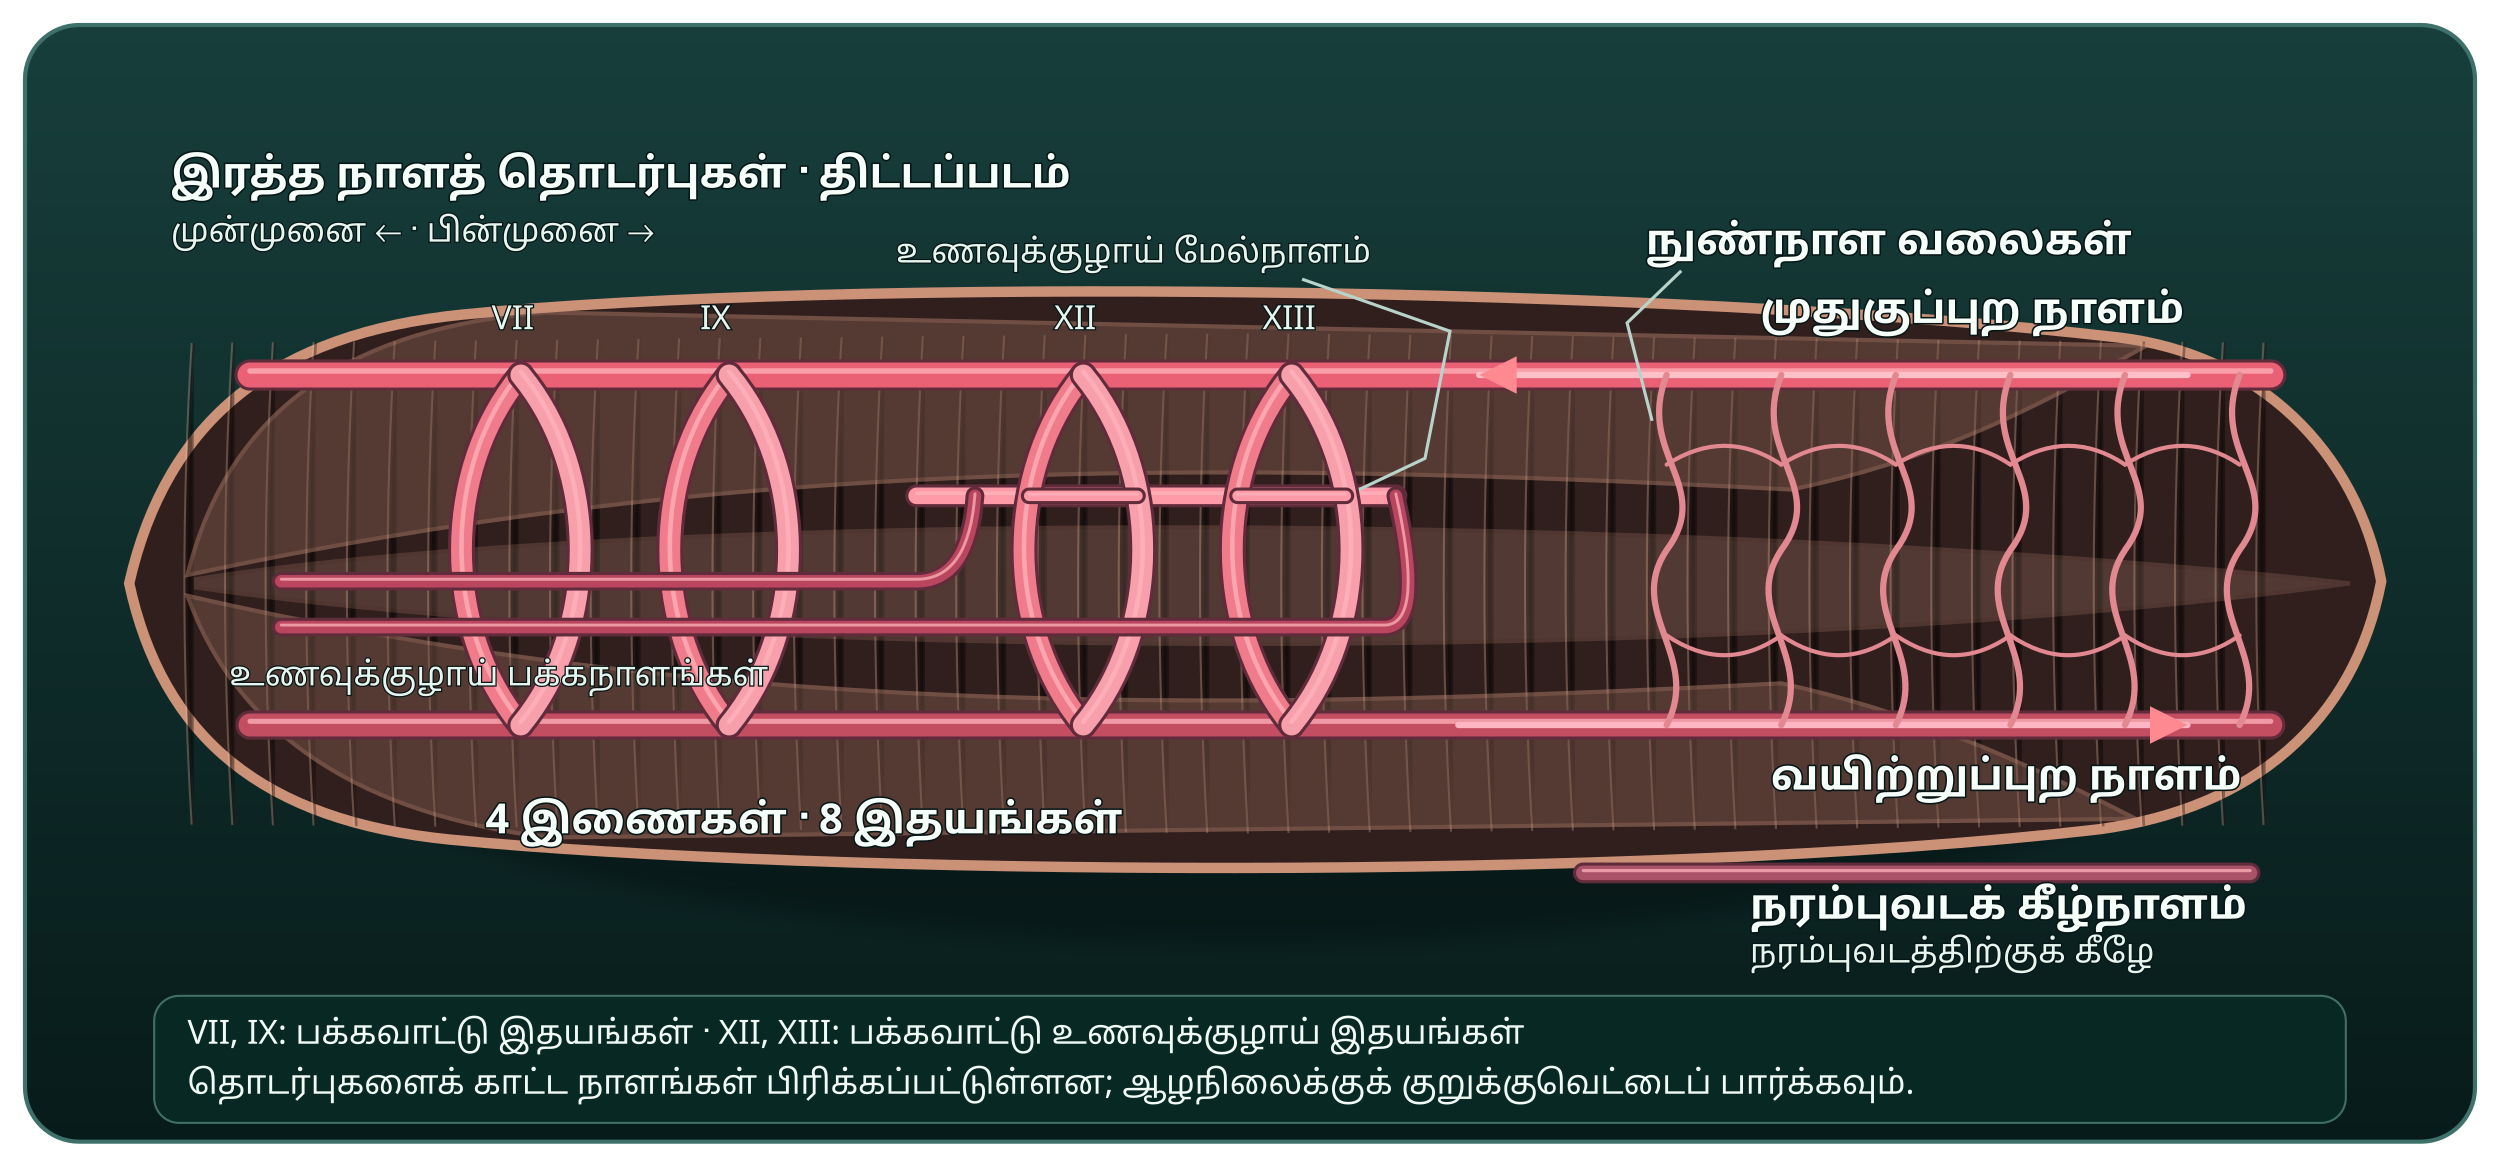
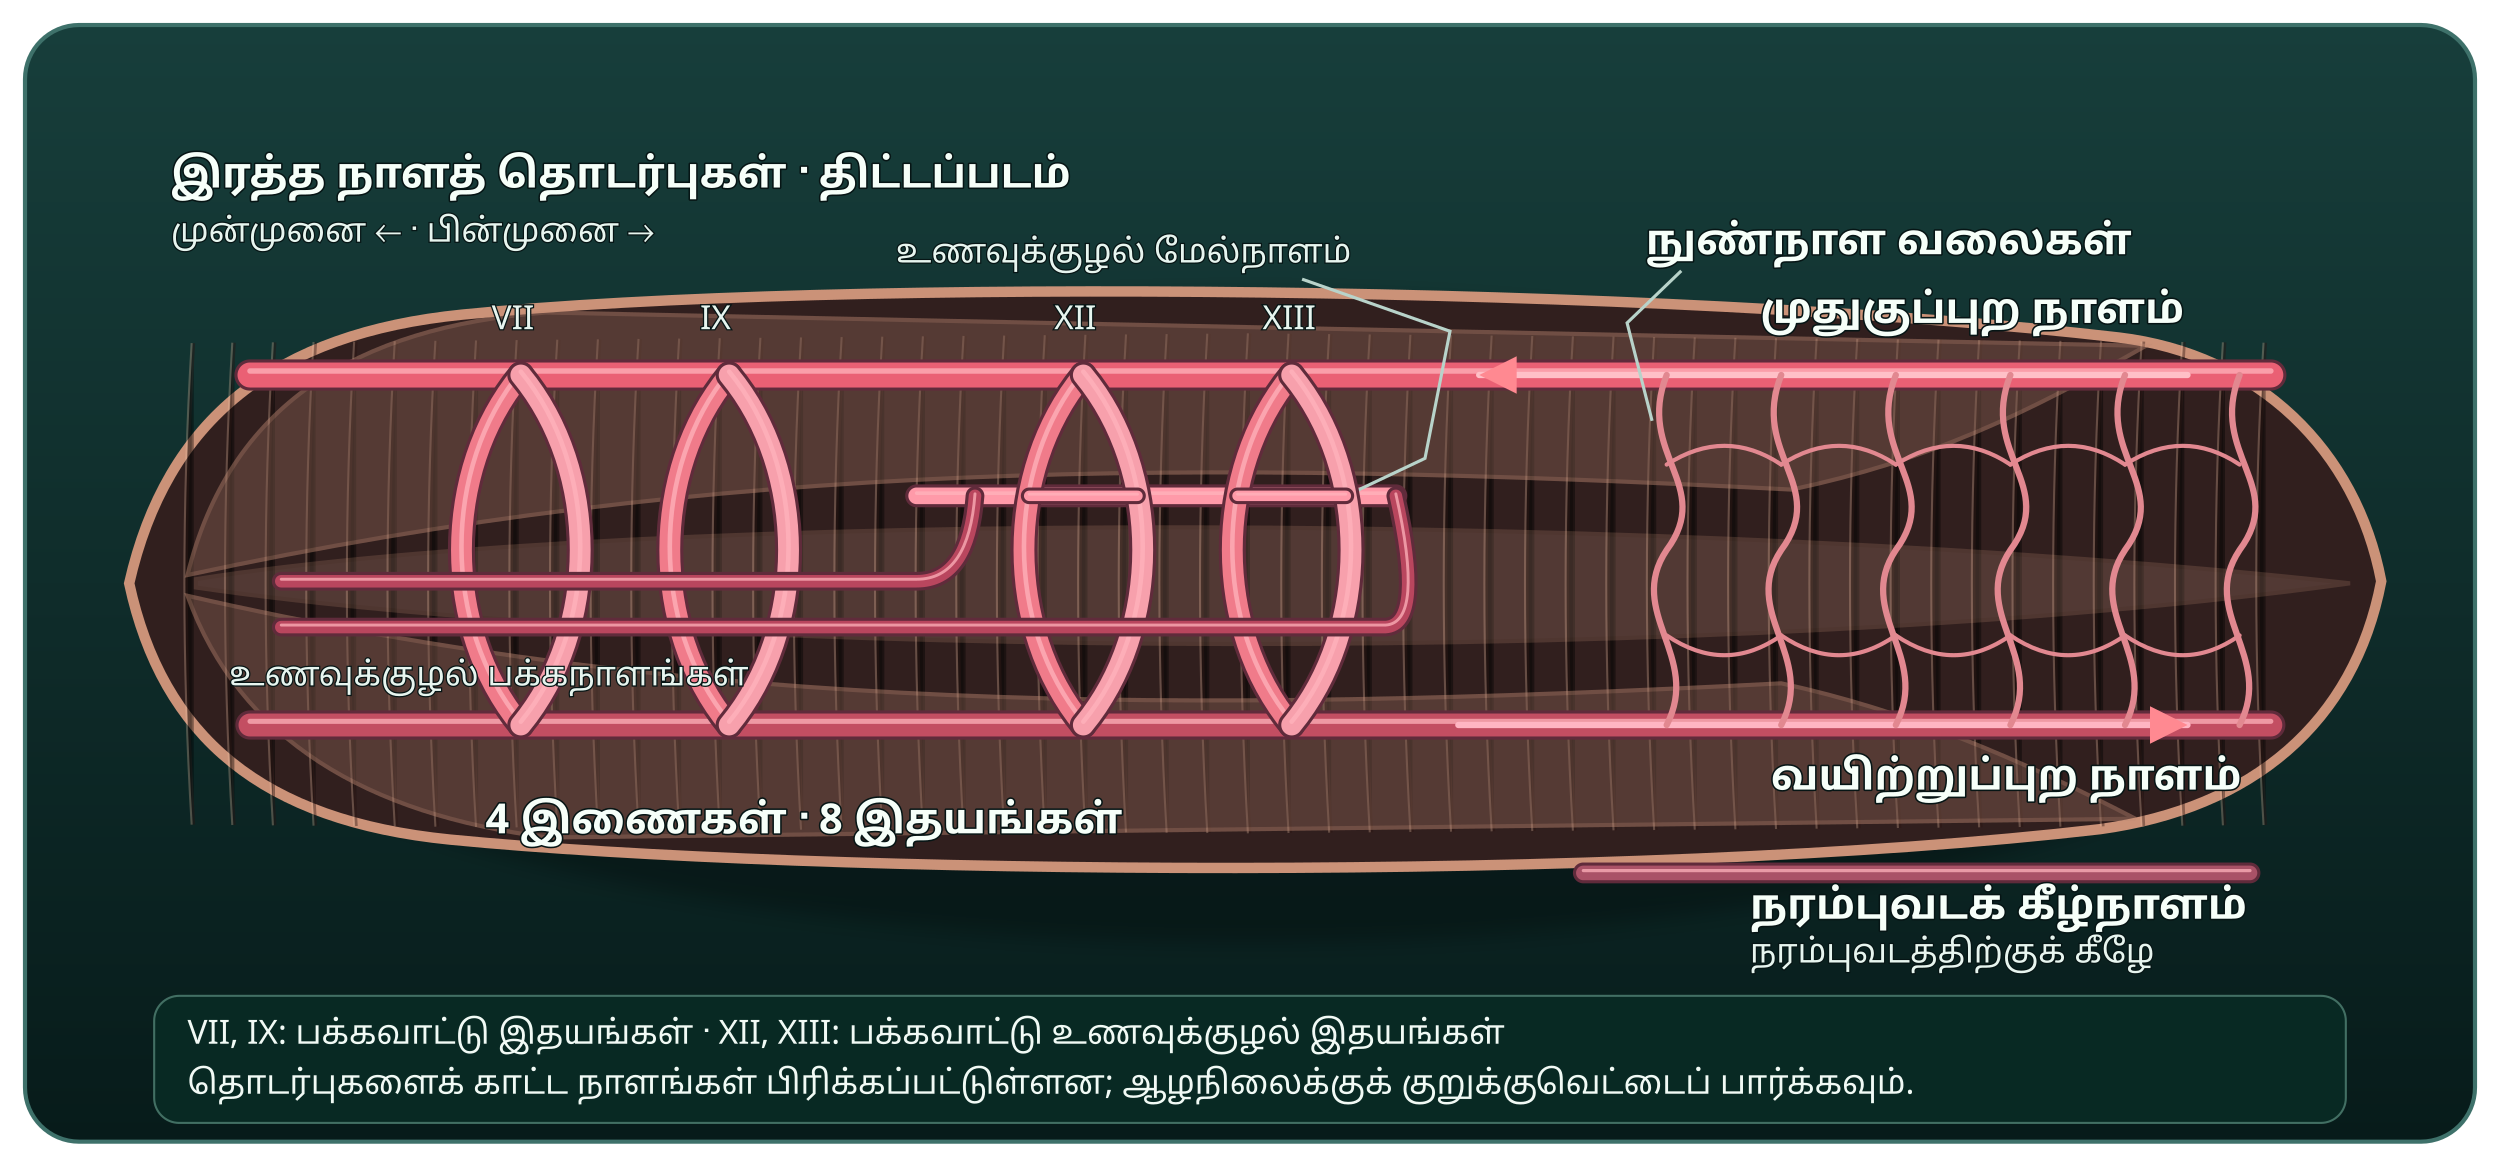
<svg xmlns="http://www.w3.org/2000/svg" id="anatomySvg" viewBox="0 0 1200 560" role="group" aria-labelledby="svgTitle svgDesc" style="transform: none; display: block;" lang="ta" xml:lang="ta" width="1200" height="560" class="motion-paused">
  <defs>
    <linearGradient id="trayGrad" x1="0" y1="0" x2="0" y2="1">
      <stop stop-color="#173e3b" />
      <stop offset="1" stop-color="#071b1a" />
    </linearGradient>
    <linearGradient id="skinGrad" x1="0" y1="0" x2="0" y2="1">
      <stop stop-color="#b87f69" />
      <stop offset=".42" stop-color="#8b5b4b" />
      <stop offset="1" stop-color="#593c35" />
    </linearGradient>
    <linearGradient id="gutGrad" x1="0" y1="0" x2="0" y2="1">
      <stop stop-color="#ffd0aa" />
      <stop offset=".5" stop-color="#d37e66" />
      <stop offset="1" stop-color="#7e3d3f" />
    </linearGradient>
    <linearGradient id="gutLight" x1="0" y1="0" x2="0" y2="1">
      <stop stop-color="#ffe4bb" />
      <stop offset="1" stop-color="#c67c57" />
    </linearGradient>
    <radialGradient id="gizzardGrad">
      <stop stop-color="#f4c099" />
      <stop offset=".58" stop-color="#b36454" />
      <stop offset="1" stop-color="#683940" />
    </radialGradient>
    <linearGradient id="vesselGrad" x1="0" y1="0" x2="1" y2="0">
      <stop stop-color="#8e1e34" />
      <stop offset=".45" stop-color="#ff6670" />
      <stop offset="1" stop-color="#8e1e34" />
    </linearGradient>
    <radialGradient id="reproGrad">
      <stop stop-color="#f3c8ff" />
      <stop offset=".7" stop-color="#a958c6" />
      <stop offset="1" stop-color="#54295f" />
    </radialGradient>
    <filter id="soft">
      <feGaussianBlur stdDeviation="5" />
    </filter>
    <marker id="arrowRed" markerWidth="8" markerHeight="8" refX="6" refY="3" orient="auto">
      <path d="M0 0L6 3L0 6Z" fill="#ff8991" />
    </marker>
    <marker id="arrowBlue" markerWidth="8" markerHeight="8" refX="6" refY="3" orient="auto">
      <path d="M0 0L6 3L0 6Z" fill="#7bd8ff" />
    </marker>
    <filter id="organicTexture" x="-20%" y="-20%" width="140%" height="140%">
      <feTurbulence type="fractalNoise" baseFrequency="0.012 0.09" numOctaves="4" seed="7" result="grain" />
      <feColorMatrix in="grain" type="matrix" values="0 0 0 0 0  0 0 0 0 0  0 0 0 0 0  0.85 0.85 0.85 0 0" result="grainAlpha" />
      <feComposite in="grainAlpha" in2="SourceGraphic" operator="in" />
    </filter>
    <filter id="fineGrain" x="-20%" y="-20%" width="140%" height="140%">
      <feTurbulence type="fractalNoise" baseFrequency="0.35" numOctaves="2" seed="3" result="fine" />
      <feColorMatrix in="fine" type="matrix" values="0 0 0 0 0  0 0 0 0 0  0 0 0 0 0  0.5 0.5 0.5 0 0" result="fineAlpha" />
      <feComposite in="fineAlpha" in2="SourceGraphic" operator="in" />
    </filter>
    <radialGradient id="glossHi" cx="34%" cy="20%" r="60%">
      <stop offset="0" stop-color="#fff" stop-opacity=".55" />
      <stop offset=".45" stop-color="#fff" stop-opacity=".1" />
      <stop offset="1" stop-color="#fff" stop-opacity="0" />
    </radialGradient>
    <radialGradient id="glossHiSmall" cx="30%" cy="22%" r="70%">
      <stop offset="0" stop-color="#fff" stop-opacity=".7" />
      <stop offset="1" stop-color="#fff" stop-opacity="0" />
    </radialGradient>
    <linearGradient id="skinGrad2" x1="0" y1="0" x2="0" y2="1">
      <stop stop-color="#c68a70" offset="0" />
      <stop offset=".18" stop-color="#a8664f" />
      <stop offset=".5" stop-color="#7d4438" />
      <stop offset=".78" stop-color="#5a352f" />
      <stop offset="1" stop-color="#3c211f" />
    </linearGradient>
    <radialGradient id="fleshGlow" cx="50%" cy="35%" r="65%">
      <stop offset="0" stop-color="#ffe0c8" stop-opacity=".5" />
      <stop offset="1" stop-color="#ffe0c8" stop-opacity="0" />
    </radialGradient>
    <clipPath id="externalClip">
      <path d="M65 280 C88 227 136 190 220 186 C470 180 841 183 1050 208 C1112 217 1140 245 1145 280 C1138 324 1095 350 1044 358 C784 384 420 377 218 374 C133 371 87 330 65 280 Z" />
    </clipPath>
    <linearGradient id="caecumPolish" x1="0" y1="0" x2="0" y2="1">
      <stop offset="0" stop-color="#ffe1b5" />
      <stop offset="0.33" stop-color="#efb082" />
      <stop offset="0.68" stop-color="#bb715f" />
      <stop offset="1" stop-color="#663940" />
    </linearGradient>
    <linearGradient id="nervePolish" x1="0" y1="0" x2="0" y2="1">
      <stop offset="0" stop-color="#fff3c1" />
      <stop offset="0.28" stop-color="#ffe179" />
      <stop offset="0.65" stop-color="#d8a43a" />
      <stop offset="1" stop-color="#805424" />
    </linearGradient>
    <linearGradient id="epidermisPolish" x1="0" y1="0" x2="0" y2="1">
      <stop offset="0" stop-color="#f8ccad" />
      <stop offset="0.4" stop-color="#d99c80" />
      <stop offset="1" stop-color="#8f594f" />
    </linearGradient>
    <linearGradient id="skinDepthPolish" x1="0" y1="0" x2="0" y2="1">
      <stop offset="0" stop-color="#b77d6c" />
      <stop offset="0.55" stop-color="#734e48" />
      <stop offset="1" stop-color="#382e32" />
    </linearGradient>
    <linearGradient id="mucusPolish" x1="0" y1="0" x2="0" y2="1">
      <stop offset="0" stop-color="#e6fcff" />
      <stop offset="0.28" stop-color="#ade4e5" />
      <stop offset="1" stop-color="#487f89" />
    </linearGradient>
    <radialGradient id="ganglionPolish" cx=".33" cy=".22" r=".85">
      <stop offset="0" stop-color="#fff8d2" />
      <stop offset="0.38" stop-color="#f7d565" />
      <stop offset="1" stop-color="#957026" />
    </radialGradient>
    <marker id="arrowGasIn" markerWidth="12" markerHeight="12" refX="10" refY="6" orient="auto" markerUnits="userSpaceOnUse">
      <path d="M0 0L12 6L0 12Z" fill="#85e2ff" />
    </marker>
    <marker id="arrowGasOut" markerWidth="12" markerHeight="12" refX="10" refY="6" orient="auto" markerUnits="userSpaceOnUse">
      <path d="M0 0L12 6L0 12Z" fill="#ffb0b7" />
    </marker>
  </defs>
  <rect x="12" y="12" width="1176" height="536" rx="26" fill="url(#trayGrad)" stroke="#3e716a" stroke-width="2" />
  <ellipse cx="600" cy="297" rx="526" ry="155" fill="#000" opacity=".28" filter="url(#soft)" id="bodyShadow" style="display: inline;" />
  <path id="bodyBase" d="M62 280C80 201 132 160 222 151C402 133 802 137 1017 162C1084 170 1131 216 1143 279C1130 347 1081 388 1008 398C785 424 389 420 216 403C126 394 78 354 62 280Z" fill="#311f1e" stroke="#cb9278" stroke-width="5" style="display: inline;" />
  <g id="segments" aria-hidden="true" style="display: inline;">
    <path class="segment-shadow" d="M93 164.68Q86 280 93 395.84" style="stroke: #2a1210; stroke-width: 1.4; opacity: 0.4;" />
    <path class="segment-line" d="M92 164.68Q85 280 92 395.84" style="stroke: #f0c6a8; stroke-width: 1; opacity: 0.28;" />
    <path class="segment-shadow" d="M112.5 164.5Q105.5 280 112.5 396" style="stroke: #2a1210; stroke-width: 1.4; opacity: 0.4;" />
    <path class="segment-line" d="M111.5 164.5Q104.5 280 111.5 396" style="stroke: #f0c6a8; stroke-width: 1; opacity: 0.28;" />
    <path class="segment-shadow" d="M132 164.32Q125 280 132 396.16" style="stroke: #2a1210; stroke-width: 1.4; opacity: 0.4;" />
    <path class="segment-line" d="M131 164.32Q124 280 131 396.16" style="stroke: #f0c6a8; stroke-width: 1; opacity: 0.28;" />
    <path class="segment-shadow" d="M151.5 164.14Q144.5 280 151.5 396.32" style="stroke: #2a1210; stroke-width: 1.4; opacity: 0.4;" />
    <path class="segment-line" d="M150.5 164.14Q143.5 280 150.5 396.32" style="stroke: #f0c6a8; stroke-width: 1; opacity: 0.28;" />
    <path class="segment-shadow" d="M171 163.96Q164 280 171 396.48" style="stroke: #2a1210; stroke-width: 1.4; opacity: 0.4;" />
    <path class="segment-line" d="M170 163.96Q163 280 170 396.48" style="stroke: #f0c6a8; stroke-width: 1; opacity: 0.28;" />
    <path class="segment-shadow" d="M190.5 163.78Q183.5 280 190.5 396.64" style="stroke: #2a1210; stroke-width: 1.4; opacity: 0.4;" />
    <path class="segment-line" d="M189.5 163.78Q182.5 280 189.5 396.64" style="stroke: #f0c6a8; stroke-width: 1; opacity: 0.28;" />
    <path class="segment-shadow" d="M210 163.6Q203 280 210 396.8" style="stroke: #2a1210; stroke-width: 1.4; opacity: 0.4;" />
    <path class="segment-line" d="M209 163.6Q202 280 209 396.8" style="stroke: #f0c6a8; stroke-width: 1; opacity: 0.28;" />
    <path class="segment-shadow" d="M229.5 163.42Q222.5 280 229.5 396.96" style="stroke: #2a1210; stroke-width: 1.4; opacity: 0.4;" />
    <path class="segment-line" d="M228.5 163.42Q221.5 280 228.5 396.96" style="stroke: #f0c6a8; stroke-width: 1; opacity: 0.28;" />
    <path class="segment-shadow" d="M249 163.24Q242 280 249 397.12" style="stroke: #2a1210; stroke-width: 1.4; opacity: 0.4;" />
    <path class="segment-line" d="M248 163.24Q241 280 248 397.12" style="stroke: #f0c6a8; stroke-width: 1; opacity: 0.28;" />
    <path class="segment-shadow" d="M268.5 163.06Q261.5 280 268.5 397.28" style="stroke: #2a1210; stroke-width: 1.4; opacity: 0.4;" />
    <path class="segment-line" d="M267.5 163.06Q260.5 280 267.5 397.28" style="stroke: #f0c6a8; stroke-width: 1; opacity: 0.28;" />
    <path class="segment-shadow" d="M288 162.88Q281 280 288 397.44" style="stroke: #2a1210; stroke-width: 1.4; opacity: 0.4;" />
    <path class="segment-line" d="M287 162.88Q280 280 287 397.44" style="stroke: #f0c6a8; stroke-width: 1; opacity: 0.28;" />
    <path class="segment-shadow" d="M307.5 162.7Q300.5 280 307.5 397.6" style="stroke: #2a1210; stroke-width: 1.4; opacity: 0.4;" />
    <path class="segment-line" d="M306.5 162.7Q299.5 280 306.5 397.6" style="stroke: #f0c6a8; stroke-width: 1; opacity: 0.28;" />
    <path class="segment-shadow" d="M327 162.52Q320 280 327 397.76" style="stroke: #2a1210; stroke-width: 1.4; opacity: 0.4;" />
    <path class="segment-line" d="M326 162.52Q319 280 326 397.76" style="stroke: #f0c6a8; stroke-width: 1; opacity: 0.28;" />
    <path class="segment-shadow" d="M346.5 162.34Q339.5 280 346.5 397.92" style="stroke: #2a1210; stroke-width: 1.4; opacity: 0.4;" />
    <path class="segment-line" d="M345.5 162.34Q338.5 280 345.5 397.92" style="stroke: #f0c6a8; stroke-width: 1; opacity: 0.28;" />
    <path class="segment-shadow" d="M366 162.16Q359 280 366 398.08" style="stroke: #2a1210; stroke-width: 1.4; opacity: 0.4;" />
    <path class="segment-line" d="M365 162.16Q358 280 365 398.08" style="stroke: #f0c6a8; stroke-width: 1; opacity: 0.28;" />
    <path class="segment-shadow" d="M385.5 161.98Q378.5 280 385.5 398.24" style="stroke: #2a1210; stroke-width: 1.4; opacity: 0.4;" />
    <path class="segment-line" d="M384.5 161.98Q377.5 280 384.5 398.24" style="stroke: #f0c6a8; stroke-width: 1; opacity: 0.28;" />
    <path class="segment-shadow" d="M405 161.8Q398 280 405 398.4" style="stroke: #2a1210; stroke-width: 1.4; opacity: 0.4;" />
    <path class="segment-line" d="M404 161.8Q397 280 404 398.4" style="stroke: #f0c6a8; stroke-width: 1; opacity: 0.28;" />
    <path class="segment-shadow" d="M424.5 161.62Q417.5 280 424.5 398.56" style="stroke: #2a1210; stroke-width: 1.4; opacity: 0.4;" />
    <path class="segment-line" d="M423.5 161.62Q416.5 280 423.5 398.56" style="stroke: #f0c6a8; stroke-width: 1; opacity: 0.28;" />
    <path class="segment-shadow" d="M444 161.44Q437 280 444 398.72" style="stroke: #2a1210; stroke-width: 1.4; opacity: 0.4;" />
    <path class="segment-line" d="M443 161.44Q436 280 443 398.72" style="stroke: #f0c6a8; stroke-width: 1; opacity: 0.28;" />
    <path class="segment-shadow" d="M463.5 161.26Q456.5 280 463.5 398.88" style="stroke: #2a1210; stroke-width: 1.4; opacity: 0.4;" />
    <path class="segment-line" d="M462.5 161.26Q455.5 280 462.5 398.88" style="stroke: #f0c6a8; stroke-width: 1; opacity: 0.28;" />
    <path class="segment-shadow" d="M483 161.08Q476 280 483 399.04" style="stroke: #2a1210; stroke-width: 1.4; opacity: 0.4;" />
    <path class="segment-line" d="M482 161.08Q475 280 482 399.04" style="stroke: #f0c6a8; stroke-width: 1; opacity: 0.28;" />
    <path class="segment-shadow" d="M502.5 160.9Q495.5 280 502.5 399.2" style="stroke: #2a1210; stroke-width: 1.4; opacity: 0.4;" />
    <path class="segment-line" d="M501.5 160.9Q494.5 280 501.5 399.2" style="stroke: #f0c6a8; stroke-width: 1; opacity: 0.28;" />
    <path class="segment-shadow" d="M522 160.72Q515 280 522 399.36" style="stroke: #2a1210; stroke-width: 1.4; opacity: 0.4;" />
    <path class="segment-line" d="M521 160.72Q514 280 521 399.36" style="stroke: #f0c6a8; stroke-width: 1; opacity: 0.28;" />
    <path class="segment-shadow" d="M541.5 160.54Q534.5 280 541.5 399.52" style="stroke: #2a1210; stroke-width: 1.4; opacity: 0.4;" />
    <path class="segment-line" d="M540.5 160.54Q533.5 280 540.5 399.52" style="stroke: #f0c6a8; stroke-width: 1; opacity: 0.28;" />
    <path class="segment-shadow" d="M561 160.36Q554 280 561 399.68" style="stroke: #2a1210; stroke-width: 1.4; opacity: 0.4;" />
    <path class="segment-line" d="M560 160.36Q553 280 560 399.68" style="stroke: #f0c6a8; stroke-width: 1; opacity: 0.28;" />
    <path class="segment-shadow" d="M580.5 160.18Q573.5 280 580.5 399.84" style="stroke: #2a1210; stroke-width: 1.4; opacity: 0.4;" />
    <path class="segment-line" d="M579.5 160.18Q572.5 280 579.5 399.84" style="stroke: #f0c6a8; stroke-width: 1; opacity: 0.28;" />
    <path class="segment-shadow" d="M600 160Q593 280 600 400" style="stroke: #2a1210; stroke-width: 1.4; opacity: 0.4;" />
    <path class="segment-line" d="M599 160Q592 280 599 400" style="stroke: #f0c6a8; stroke-width: 1; opacity: 0.28;" />
    <path class="segment-shadow" d="M619.5 160.18Q612.5 280 619.5 399.84" style="stroke: #2a1210; stroke-width: 1.4; opacity: 0.4;" />
    <path class="segment-line" d="M618.5 160.18Q611.5 280 618.5 399.84" style="stroke: #f0c6a8; stroke-width: 1; opacity: 0.28;" />
    <path class="segment-shadow" d="M639 160.36Q632 280 639 399.68" style="stroke: #2a1210; stroke-width: 1.4; opacity: 0.4;" />
    <path class="segment-line" d="M638 160.36Q631 280 638 399.68" style="stroke: #f0c6a8; stroke-width: 1; opacity: 0.28;" />
    <path class="segment-shadow" d="M658.5 160.54Q651.5 280 658.5 399.52" style="stroke: #2a1210; stroke-width: 1.4; opacity: 0.4;" />
    <path class="segment-line" d="M657.5 160.54Q650.5 280 657.5 399.52" style="stroke: #f0c6a8; stroke-width: 1; opacity: 0.28;" />
    <path class="segment-shadow" d="M678 160.72Q671 280 678 399.36" style="stroke: #2a1210; stroke-width: 1.4; opacity: 0.4;" />
    <path class="segment-line" d="M677 160.72Q670 280 677 399.36" style="stroke: #f0c6a8; stroke-width: 1; opacity: 0.28;" />
    <path class="segment-shadow" d="M697.5 160.9Q690.5 280 697.5 399.2" style="stroke: #2a1210; stroke-width: 1.4; opacity: 0.4;" />
    <path class="segment-line" d="M696.5 160.9Q689.5 280 696.5 399.2" style="stroke: #f0c6a8; stroke-width: 1; opacity: 0.28;" />
    <path class="segment-shadow" d="M717 161.08Q710 280 717 399.04" style="stroke: #2a1210; stroke-width: 1.4; opacity: 0.4;" />
    <path class="segment-line" d="M716 161.08Q709 280 716 399.04" style="stroke: #f0c6a8; stroke-width: 1; opacity: 0.28;" />
    <path class="segment-shadow" d="M736.5 161.26Q729.5 280 736.5 398.88" style="stroke: #2a1210; stroke-width: 1.4; opacity: 0.4;" />
    <path class="segment-line" d="M735.5 161.26Q728.5 280 735.5 398.88" style="stroke: #f0c6a8; stroke-width: 1; opacity: 0.28;" />
    <path class="segment-shadow" d="M756 161.44Q749 280 756 398.72" style="stroke: #2a1210; stroke-width: 1.4; opacity: 0.4;" />
    <path class="segment-line" d="M755 161.44Q748 280 755 398.72" style="stroke: #f0c6a8; stroke-width: 1; opacity: 0.28;" />
    <path class="segment-shadow" d="M775.5 161.62Q768.5 280 775.5 398.56" style="stroke: #2a1210; stroke-width: 1.4; opacity: 0.4;" />
    <path class="segment-line" d="M774.5 161.62Q767.5 280 774.5 398.56" style="stroke: #f0c6a8; stroke-width: 1; opacity: 0.28;" />
    <path class="segment-shadow" d="M795 161.8Q788 280 795 398.4" style="stroke: #2a1210; stroke-width: 1.4; opacity: 0.4;" />
    <path class="segment-line" d="M794 161.8Q787 280 794 398.4" style="stroke: #f0c6a8; stroke-width: 1; opacity: 0.28;" />
    <path class="segment-shadow" d="M814.5 161.98Q807.5 280 814.5 398.24" style="stroke: #2a1210; stroke-width: 1.4; opacity: 0.4;" />
    <path class="segment-line" d="M813.5 161.98Q806.5 280 813.5 398.24" style="stroke: #f0c6a8; stroke-width: 1; opacity: 0.28;" />
    <path class="segment-shadow" d="M834 162.16Q827 280 834 398.08" style="stroke: #2a1210; stroke-width: 1.4; opacity: 0.4;" />
    <path class="segment-line" d="M833 162.16Q826 280 833 398.08" style="stroke: #f0c6a8; stroke-width: 1; opacity: 0.28;" />
    <path class="segment-shadow" d="M853.5 162.34Q846.5 280 853.5 397.92" style="stroke: #2a1210; stroke-width: 1.4; opacity: 0.4;" />
    <path class="segment-line" d="M852.5 162.34Q845.5 280 852.5 397.92" style="stroke: #f0c6a8; stroke-width: 1; opacity: 0.28;" />
    <path class="segment-shadow" d="M873 162.52Q866 280 873 397.76" style="stroke: #2a1210; stroke-width: 1.4; opacity: 0.4;" />
    <path class="segment-line" d="M872 162.52Q865 280 872 397.76" style="stroke: #f0c6a8; stroke-width: 1; opacity: 0.28;" />
    <path class="segment-shadow" d="M892.5 162.7Q885.5 280 892.5 397.6" style="stroke: #2a1210; stroke-width: 1.4; opacity: 0.4;" />
    <path class="segment-line" d="M891.5 162.7Q884.5 280 891.5 397.6" style="stroke: #f0c6a8; stroke-width: 1; opacity: 0.28;" />
    <path class="segment-shadow" d="M912 162.88Q905 280 912 397.44" style="stroke: #2a1210; stroke-width: 1.4; opacity: 0.4;" />
    <path class="segment-line" d="M911 162.88Q904 280 911 397.44" style="stroke: #f0c6a8; stroke-width: 1; opacity: 0.28;" />
    <path class="segment-shadow" d="M931.5 163.06Q924.5 280 931.5 397.28" style="stroke: #2a1210; stroke-width: 1.4; opacity: 0.4;" />
    <path class="segment-line" d="M930.5 163.06Q923.5 280 930.5 397.28" style="stroke: #f0c6a8; stroke-width: 1; opacity: 0.28;" />
    <path class="segment-shadow" d="M951 163.24Q944 280 951 397.12" style="stroke: #2a1210; stroke-width: 1.4; opacity: 0.4;" />
    <path class="segment-line" d="M950 163.24Q943 280 950 397.12" style="stroke: #f0c6a8; stroke-width: 1; opacity: 0.28;" />
    <path class="segment-shadow" d="M970.5 163.42Q963.5 280 970.5 396.96" style="stroke: #2a1210; stroke-width: 1.4; opacity: 0.4;" />
    <path class="segment-line" d="M969.5 163.42Q962.5 280 969.5 396.96" style="stroke: #f0c6a8; stroke-width: 1; opacity: 0.28;" />
    <path class="segment-shadow" d="M990 163.6Q983 280 990 396.8" style="stroke: #2a1210; stroke-width: 1.4; opacity: 0.4;" />
    <path class="segment-line" d="M989 163.6Q982 280 989 396.8" style="stroke: #f0c6a8; stroke-width: 1; opacity: 0.28;" />
    <path class="segment-shadow" d="M1009.5 163.78Q1002.5 280 1009.5 396.64" style="stroke: #2a1210; stroke-width: 1.4; opacity: 0.4;" />
    <path class="segment-line" d="M1008.5 163.78Q1001.5 280 1008.5 396.64" style="stroke: #f0c6a8; stroke-width: 1; opacity: 0.28;" />
    <path class="segment-shadow" d="M1029 163.96Q1022 280 1029 396.48" style="stroke: #2a1210; stroke-width: 1.4; opacity: 0.4;" />
    <path class="segment-line" d="M1028 163.96Q1021 280 1028 396.48" style="stroke: #f0c6a8; stroke-width: 1; opacity: 0.28;" />
    <path class="segment-shadow" d="M1048.5 164.14Q1041.5 280 1048.5 396.32" style="stroke: #2a1210; stroke-width: 1.4; opacity: 0.4;" />
    <path class="segment-line" d="M1047.5 164.14Q1040.5 280 1047.5 396.32" style="stroke: #f0c6a8; stroke-width: 1; opacity: 0.28;" />
    <path class="segment-shadow" d="M1068 164.32Q1061 280 1068 396.16" style="stroke: #2a1210; stroke-width: 1.4; opacity: 0.4;" />
    <path class="segment-line" d="M1067 164.32Q1060 280 1067 396.16" style="stroke: #f0c6a8; stroke-width: 1; opacity: 0.28;" />
    <path class="segment-shadow" d="M1087.5 164.5Q1080.5 280 1087.5 396" style="stroke: #2a1210; stroke-width: 1.4; opacity: 0.4;" />
    <path class="segment-line" d="M1086.5 164.5Q1079.5 280 1086.5 396" style="stroke: #f0c6a8; stroke-width: 1; opacity: 0.28;" />
  </g>
  <g id="internalFlaps" aria-hidden="true" style="display: inline;">
    <path class="flap" d="M90 276C110 195 170 157 262 150L1030 166C972 199 926 221 860 235C573 220 345 221 90 276Z" style="fill: #835d4f; stroke: #c18b74; stroke-width: 2; opacity: 0.44;" />
    <path class="flap" d="M90 286C115 355 176 391 263 402L1025 393C969 364 915 341 855 328C566 343 335 342 90 286Z" style="fill: #835d4f; stroke: #c18b74; stroke-width: 2; opacity: 0.44;" />
    <path d="M94 278C310 244 813 245 1128 280C840 320 335 317 94 282Z" fill="#e9b394" opacity=".18" stroke="#d9a080" stroke-width="2" />
  </g>
  <g id="layer-circulatory" class="layer active" style="display: inline;">
    <text x="82" y="90" class="organ-label" data-en-label="Vascular connections · schematic" data-en-x="82" data-en-y="90" data-en-font="" lang="ta" xml:lang="ta" style="font-size: 20px; fill: #f6fff9; stroke: #061515; stroke-width: 1.5; stroke-linejoin: round; font-weight: 750; letter-spacing: 0; font-family: Noto Sans Tamil;" paint-order="stroke" id="proof-label-0">
      <tspan x="82" dy="0">இரத்த நாளத் தொடர்புகள் · திட்டப்படம்</tspan>
    </text>
    <text x="82" y="116" class="micro-label" data-en-label="Anterior ←   ·   Posterior →" data-en-x="82" data-en-y="116" data-en-font="" lang="ta" xml:lang="ta" style="font-size: 16px; fill: #e7f5ef; stroke: #061515; stroke-width: 1.2; letter-spacing: 0; font-family: Noto Sans Tamil;" paint-order="stroke" id="proof-label-1">
      <tspan x="82" dy="0">முன்முனை ← · பின்முனை →</tspan>
    </text>
    <g class="svg-structure" data-structure="dorsal-vessel" tabindex="0" role="button" aria-hidden="false" aria-disabled="false" aria-label="முதுகுப்புற இரத்த நாளம்">
      <path d="M120 180 H1090" fill="none" stroke="#602b3b" stroke-width="15.0" stroke-linecap="round" stroke-linejoin="round" pointer-events="none" aria-hidden="true" class="surface-detail" />
      <path d="M120 180 H1090" fill="none" stroke="#ea6074" stroke-width="12.0" stroke-linecap="round" stroke-linejoin="round" />
      <path d="M120 180 H1090" fill="none" stroke="#ffb3bc" stroke-width="2.64" stroke-linecap="round" stroke-linejoin="round" opacity=".74" transform="translate(0 -1.92)" pointer-events="none" aria-hidden="true" class="surface-detail" />
      <path d="M1050 180 H710" fill="none" stroke="#ffc0c7" stroke-width="3" stroke-linecap="round" marker-end="url(#arrowRed)" />
      <text x="845" y="155" class="organ-label" data-en-label="Dorsal vessel" data-en-x="845" data-en-y="155" data-en-font="" lang="ta" xml:lang="ta" style="font-size: 20px; fill: #f6fff9; stroke: #061515; stroke-width: 1.5; stroke-linejoin: round; font-weight: 750; letter-spacing: 0; font-family: Noto Sans Tamil;" paint-order="stroke" id="proof-label-2">
        <tspan x="845" dy="0">முதுகுப்புற நாளம்</tspan>
      </text>
    </g>
    <g class="svg-structure" data-structure="ventral-vessel" tabindex="0" role="button" aria-hidden="false" aria-disabled="false" aria-label="வயிற்றுப்புற இரத்த நாளம்">
      <path d="M120 348 H1090" fill="none" stroke="#602b3b" stroke-width="14.0" stroke-linecap="round" stroke-linejoin="round" pointer-events="none" aria-hidden="true" class="surface-detail" />
      <path d="M120 348 H1090" fill="none" stroke="#c34e62" stroke-width="11.0" stroke-linecap="round" stroke-linejoin="round" />
      <path d="M120 348 H1090" fill="none" stroke="#ffb3bc" stroke-width="2.42" stroke-linecap="round" stroke-linejoin="round" opacity=".74" transform="translate(0 -1.76)" pointer-events="none" aria-hidden="true" class="surface-detail" />
      <path d="M700 348 H1050" fill="none" stroke="#ffb5c3" stroke-width="3" stroke-linecap="round" marker-end="url(#arrowRed)" />
      <text x="850" y="379" class="organ-label" data-en-label="Ventral vessel" data-en-x="850" data-en-y="379" data-en-font="" lang="ta" xml:lang="ta" style="font-size: 20px; fill: #f6fff9; stroke: #061515; stroke-width: 1.5; stroke-linejoin: round; font-weight: 750; letter-spacing: 0; font-family: Noto Sans Tamil;" paint-order="stroke" id="proof-label-3">
        <tspan x="850" dy="0">வயிற்றுப்புற நாளம்</tspan>
      </text>
    </g>
-     <g class="svg-structure" data-structure="supra-oesophageal-vessel" tabindex="0" role="button" aria-hidden="false" aria-disabled="false" aria-label="உணவுக்குழாய் மேல்நாளம்">
+     <g class="svg-structure" data-structure="supra-oesophageal-vessel" tabindex="0" role="button" aria-hidden="false" aria-disabled="false" aria-label="உணவுக்குழல் மேல்நாளம்">
      <path d="M440 238 H670" fill="none" stroke="#602b3b" stroke-width="11.0" stroke-linecap="round" stroke-linejoin="round" pointer-events="none" aria-hidden="true" class="surface-detail" />
      <path d="M440 238 H670" fill="none" stroke="#ff9aa9" stroke-width="8.0" stroke-linecap="round" stroke-linejoin="round" />
      <path d="M440 238 H670" fill="none" stroke="#ffb3bc" stroke-width="1.76" stroke-linecap="round" stroke-linejoin="round" opacity=".74" transform="translate(0 -1.28)" pointer-events="none" aria-hidden="true" class="surface-detail" />
      <text x="430" y="126" class="micro-label" data-en-label="Supra-oesophageal vessel" data-en-x="430" data-en-y="126" data-en-font="" lang="ta" xml:lang="ta" style="font-size: 16px; fill: #e7f5ef; stroke: #061515; stroke-width: 1.2; letter-spacing: 0; font-family: Noto Sans Tamil;" paint-order="stroke" id="proof-label-4">
-         <tspan x="430" dy="0">உணவுக்குழாய் மேல்நாளம்</tspan>
+         <tspan x="430" dy="0">உணவுக்குழல் மேல்நாளம்</tspan>
      </text>
      <path d="M625 134 L696 159 L684 220 L646 238" fill="none" stroke="#b8d3ca" stroke-width="1.5" pointer-events="none" aria-hidden="true" class="surface-detail" />
    </g>
    <g class="svg-structure" data-structure="lateral-hearts" tabindex="0" role="button" aria-hidden="false" aria-disabled="false" aria-label="நான்கு இணை இதய வளைவுகள்">
      <path d="M250 180 C212 226 212 302 250 348" fill="none" stroke="#602b3b" stroke-width="13" stroke-linecap="round" stroke-linejoin="round" pointer-events="none" aria-hidden="true" class="surface-detail" />
      <path d="M250 180 C212 226 212 302 250 348" fill="none" stroke="#f07b8a" stroke-width="10" stroke-linecap="round" class="heart" stroke-linejoin="round" />
      <path d="M250 180 C212 226 212 302 250 348" fill="none" stroke="#ffb3bc" stroke-width="2.2" stroke-linecap="round" stroke-linejoin="round" opacity=".74" transform="translate(0 -1.60)" pointer-events="none" aria-hidden="true" class="surface-detail" />
      <path d="M250 180 C288 226 288 302 250 348" fill="none" stroke="#602b3b" stroke-width="13" stroke-linecap="round" stroke-linejoin="round" pointer-events="none" aria-hidden="true" class="surface-detail" />
      <path d="M250 180 C288 226 288 302 250 348" fill="none" stroke="#f7a0ac" stroke-width="10" stroke-linecap="round" class="heart" stroke-linejoin="round" />
      <path d="M250 180 C288 226 288 302 250 348" fill="none" stroke="#ffb3bc" stroke-width="2.2" stroke-linecap="round" stroke-linejoin="round" opacity=".74" transform="translate(0 -1.60)" pointer-events="none" aria-hidden="true" class="surface-detail" />
      <text x="236" y="158" class="micro-label" data-en-label="VII" data-en-x="236" data-en-y="158" data-en-font="" lang="ta" xml:lang="ta" style="fill: #e7f5ef; stroke: #061515; stroke-width: 1.2; font-size: 16px; letter-spacing: 0; font-family: Noto Sans Tamil;" paint-order="stroke" id="proof-label-5">
        <tspan x="236" dy="0">VII</tspan>
      </text>
      <path d="M350 180 C312 226 312 302 350 348" fill="none" stroke="#602b3b" stroke-width="13" stroke-linecap="round" stroke-linejoin="round" pointer-events="none" aria-hidden="true" class="surface-detail" />
      <path d="M350 180 C312 226 312 302 350 348" fill="none" stroke="#f07b8a" stroke-width="10" stroke-linecap="round" class="heart" stroke-linejoin="round" />
      <path d="M350 180 C312 226 312 302 350 348" fill="none" stroke="#ffb3bc" stroke-width="2.2" stroke-linecap="round" stroke-linejoin="round" opacity=".74" transform="translate(0 -1.60)" pointer-events="none" aria-hidden="true" class="surface-detail" />
      <path d="M350 180 C388 226 388 302 350 348" fill="none" stroke="#602b3b" stroke-width="13" stroke-linecap="round" stroke-linejoin="round" pointer-events="none" aria-hidden="true" class="surface-detail" />
      <path d="M350 180 C388 226 388 302 350 348" fill="none" stroke="#f7a0ac" stroke-width="10" stroke-linecap="round" class="heart" stroke-linejoin="round" />
      <path d="M350 180 C388 226 388 302 350 348" fill="none" stroke="#ffb3bc" stroke-width="2.2" stroke-linecap="round" stroke-linejoin="round" opacity=".74" transform="translate(0 -1.60)" pointer-events="none" aria-hidden="true" class="surface-detail" />
      <text x="336" y="158" class="micro-label" data-en-label="IX" data-en-x="336" data-en-y="158" data-en-font="" lang="ta" xml:lang="ta" style="fill: #e7f5ef; stroke: #061515; stroke-width: 1.2; font-size: 16px; letter-spacing: 0; font-family: Noto Sans Tamil;" paint-order="stroke" id="proof-label-6">
        <tspan x="336" dy="0">IX</tspan>
      </text>
      <path d="M520 180 C482 226 482 302 520 348" fill="none" stroke="#602b3b" stroke-width="13" stroke-linecap="round" stroke-linejoin="round" pointer-events="none" aria-hidden="true" class="surface-detail" />
      <path d="M520 180 C482 226 482 302 520 348" fill="none" stroke="#f07b8a" stroke-width="10" stroke-linecap="round" class="heart" stroke-linejoin="round" />
      <path d="M520 180 C482 226 482 302 520 348" fill="none" stroke="#ffb3bc" stroke-width="2.2" stroke-linecap="round" stroke-linejoin="round" opacity=".74" transform="translate(0 -1.60)" pointer-events="none" aria-hidden="true" class="surface-detail" />
      <path d="M520 180 C558 226 558 302 520 348" fill="none" stroke="#602b3b" stroke-width="13" stroke-linecap="round" stroke-linejoin="round" pointer-events="none" aria-hidden="true" class="surface-detail" />
      <path d="M520 180 C558 226 558 302 520 348" fill="none" stroke="#f7a0ac" stroke-width="10" stroke-linecap="round" class="heart" stroke-linejoin="round" />
      <path d="M520 180 C558 226 558 302 520 348" fill="none" stroke="#ffb3bc" stroke-width="2.2" stroke-linecap="round" stroke-linejoin="round" opacity=".74" transform="translate(0 -1.60)" pointer-events="none" aria-hidden="true" class="surface-detail" />
      <text x="506" y="158" class="micro-label" data-en-label="XII" data-en-x="506" data-en-y="158" data-en-font="" lang="ta" xml:lang="ta" style="fill: #e7f5ef; stroke: #061515; stroke-width: 1.2; font-size: 16px; letter-spacing: 0; font-family: Noto Sans Tamil;" paint-order="stroke" id="proof-label-7">
        <tspan x="506" dy="0">XII</tspan>
      </text>
      <path d="M494 238 H546" fill="none" stroke="#602b3b" stroke-width="8.0" stroke-linecap="round" stroke-linejoin="round" pointer-events="none" aria-hidden="true" class="surface-detail" />
      <path d="M494 238 H546" fill="none" stroke="#ff9aa9" stroke-width="5.0" stroke-linecap="round" stroke-linejoin="round" />
      <path d="M494 238 H546" fill="none" stroke="#ffb3bc" stroke-width="1.4" stroke-linecap="round" stroke-linejoin="round" opacity=".74" transform="translate(0 -0.80)" pointer-events="none" aria-hidden="true" class="surface-detail" />
      <path d="M620 180 C582 226 582 302 620 348" fill="none" stroke="#602b3b" stroke-width="13" stroke-linecap="round" stroke-linejoin="round" pointer-events="none" aria-hidden="true" class="surface-detail" />
      <path d="M620 180 C582 226 582 302 620 348" fill="none" stroke="#f07b8a" stroke-width="10" stroke-linecap="round" class="heart" stroke-linejoin="round" />
      <path d="M620 180 C582 226 582 302 620 348" fill="none" stroke="#ffb3bc" stroke-width="2.2" stroke-linecap="round" stroke-linejoin="round" opacity=".74" transform="translate(0 -1.60)" pointer-events="none" aria-hidden="true" class="surface-detail" />
      <path d="M620 180 C658 226 658 302 620 348" fill="none" stroke="#602b3b" stroke-width="13" stroke-linecap="round" stroke-linejoin="round" pointer-events="none" aria-hidden="true" class="surface-detail" />
      <path d="M620 180 C658 226 658 302 620 348" fill="none" stroke="#f7a0ac" stroke-width="10" stroke-linecap="round" class="heart" stroke-linejoin="round" />
      <path d="M620 180 C658 226 658 302 620 348" fill="none" stroke="#ffb3bc" stroke-width="2.2" stroke-linecap="round" stroke-linejoin="round" opacity=".74" transform="translate(0 -1.60)" pointer-events="none" aria-hidden="true" class="surface-detail" />
      <text x="606" y="158" class="micro-label" data-en-label="XIII" data-en-x="606" data-en-y="158" data-en-font="" lang="ta" xml:lang="ta" style="fill: #e7f5ef; stroke: #061515; stroke-width: 1.2; font-size: 16px; letter-spacing: 0; font-family: Noto Sans Tamil;" paint-order="stroke" id="proof-label-8">
        <tspan x="606" dy="0">XIII</tspan>
      </text>
      <path d="M594 238 H646" fill="none" stroke="#602b3b" stroke-width="8.0" stroke-linecap="round" stroke-linejoin="round" pointer-events="none" aria-hidden="true" class="surface-detail" />
      <path d="M594 238 H646" fill="none" stroke="#ff9aa9" stroke-width="5.0" stroke-linecap="round" stroke-linejoin="round" />
      <path d="M594 238 H646" fill="none" stroke="#ffb3bc" stroke-width="1.4" stroke-linecap="round" stroke-linejoin="round" opacity=".74" transform="translate(0 -0.80)" pointer-events="none" aria-hidden="true" class="surface-detail" />
      <text x="233" y="400" class="organ-label" data-en-label="Four pairs · eight hearts" data-en-x="233" data-en-y="400" data-en-font="" lang="ta" xml:lang="ta" style="font-size: 20px; fill: #f6fff9; stroke: #061515; stroke-width: 1.5; stroke-linejoin: round; font-weight: 750; letter-spacing: 0; font-family: Noto Sans Tamil;" paint-order="stroke" id="proof-label-9">
        <tspan x="233" dy="0">4 இணைகள் · 8 இதயங்கள்</tspan>
      </text>
    </g>
-     <g class="svg-structure" data-structure="lateral-oesophageal-vessels" tabindex="0" role="button" aria-hidden="false" aria-disabled="false" aria-label="உணவுக்குழாய் பக்கவாட்டு நாளங்கள்">
+     <g class="svg-structure" data-structure="lateral-oesophageal-vessels" tabindex="0" role="button" aria-hidden="false" aria-disabled="false" aria-label="உணவுக்குழல் பக்கவாட்டு நாளங்கள்">
      <path d="M135 279 H440 Q465 279 468 238 M135 301 H665 Q684 300 670 238" fill="none" stroke="#602b3b" stroke-width="9.0" stroke-linecap="round" stroke-linejoin="round" pointer-events="none" aria-hidden="true" class="surface-detail" />
      <path d="M135 279 H440 Q465 279 468 238 M135 301 H665 Q684 300 670 238" fill="none" stroke="#b9465e" stroke-width="6.0" stroke-linecap="round" stroke-linejoin="round" />
      <path d="M135 279 H440 Q465 279 468 238 M135 301 H665 Q684 300 670 238" fill="none" stroke="#ffb3bc" stroke-width="1.4" stroke-linecap="round" stroke-linejoin="round" opacity=".74" transform="translate(0 -0.96)" pointer-events="none" aria-hidden="true" class="surface-detail" />
      <text x="110" y="329" class="micro-label" data-en-label="Lateral-oesophageal vessels" data-en-x="110" data-en-y="329" data-en-font="" lang="ta" xml:lang="ta" style="font-size: 16px; fill: #e7f5ef; stroke: #061515; stroke-width: 1.2; letter-spacing: 0; font-family: Noto Sans Tamil;" paint-order="stroke" id="proof-label-10">
-         <tspan x="110" dy="0">உணவுக்குழாய் பக்கநாளங்கள்</tspan>
+         <tspan x="110" dy="0">உணவுக்குழல் பக்கநாளங்கள்</tspan>
      </text>
    </g>
    <g class="svg-structure" data-structure="capillary-networks" tabindex="0" role="button" aria-hidden="false" aria-disabled="false" aria-label="கண்ட நுண்நாள வலையமைப்புகள்">
      <rect x="778" y="174" width="316" height="180" rx="16" class="hit" style="fill: none; stroke: none; stroke-width: 12px;" />
      <g fill="none" stroke="#e28890" stroke-width="3" stroke-linecap="round" pointer-events="none" aria-hidden="true">
        <path d="M800 180 C785 218 823 233 800 264 C780 294 817 315 800 348" />
        <path d="M800 223 Q828 205 855 223 M800 305 Q828 324 855 305" stroke-width="2" />
        <path d="M855 180 C840 218 878 233 855 264 C835 294 872 315 855 348" />
        <path d="M855 223 Q883 205 910 223 M855 305 Q883 324 910 305" stroke-width="2" />
        <path d="M910 180 C895 218 933 233 910 264 C890 294 927 315 910 348" />
        <path d="M910 223 Q938 205 965 223 M910 305 Q938 324 965 305" stroke-width="2" />
        <path d="M965 180 C950 218 988 233 965 264 C945 294 982 315 965 348" />
        <path d="M965 223 Q993 205 1020 223 M965 305 Q993 324 1020 305" stroke-width="2" />
        <path d="M1020 180 C1005 218 1043 233 1020 264 C1000 294 1037 315 1020 348" />
        <path d="M1020 223 Q1048 205 1075 223 M1020 305 Q1048 324 1075 305" stroke-width="2" />
        <path d="M1075 180 C1060 218 1098 233 1075 264 C1055 294 1092 315 1075 348" />
      </g>
      <path d="M807 130 L781 155 L793 202" fill="none" stroke="#b8d3ca" stroke-width="1.5" pointer-events="none" aria-hidden="true" class="surface-detail" />
      <text x="790" y="122" class="organ-label" data-en-label="Capillary beds" data-en-x="790" data-en-y="122" data-en-font="" lang="ta" xml:lang="ta" style="font-size: 20px; fill: #f6fff9; stroke: #061515; stroke-width: 1.5; stroke-linejoin: round; font-weight: 750; letter-spacing: 0; font-family: Noto Sans Tamil;" paint-order="stroke" id="proof-label-11">
        <tspan x="790" dy="0">நுண்நாள வலைகள்</tspan>
      </text>
    </g>
    <g class="svg-structure" data-structure="subneural-vessel" tabindex="0" role="button" aria-hidden="false" aria-disabled="false" aria-label="நரம்புவடக் கீழ்நாளம்">
      <path d="M760 419 H1080" fill="none" stroke="#602b3b" stroke-width="10.0" stroke-linecap="round" stroke-linejoin="round" pointer-events="none" aria-hidden="true" class="surface-detail" />
      <path d="M760 419 H1080" fill="none" stroke="#aa5267" stroke-width="7.0" stroke-linecap="round" stroke-linejoin="round" />
      <path d="M760 419 H1080" fill="none" stroke="#ffb3bc" stroke-width="1.54" stroke-linecap="round" stroke-linejoin="round" opacity=".74" transform="translate(0 -1.12)" pointer-events="none" aria-hidden="true" class="surface-detail" />
      <text x="840" y="441" class="organ-label" data-en-label="Subneural vessel" data-en-x="840" data-en-y="441" data-en-font="" lang="ta" xml:lang="ta" style="font-size: 20px; fill: #f6fff9; stroke: #061515; stroke-width: 1.5; stroke-linejoin: round; font-weight: 750; letter-spacing: 0; font-family: Noto Sans Tamil;" paint-order="stroke" id="proof-label-12">
        <tspan x="840" dy="0">நரம்புவடக் கீழ்நாளம்</tspan>
      </text>
      <text x="840" y="462" class="micro-label" data-en-label="Below the nerve cord" data-en-x="840" data-en-y="462" data-en-font="" lang="ta" xml:lang="ta" style="font-size: 16px; fill: #e7f5ef; stroke: #061515; stroke-width: 1.2; letter-spacing: 0; font-family: Noto Sans Tamil;" paint-order="stroke" id="proof-label-13">
        <tspan x="840" dy="0">நரம்புவடத்திற்குக் கீழே</tspan>
      </text>
    </g>
    <g class="plate-caption">
      <rect x="74" y="478" width="1052" height="61" rx="12" fill="#082923" stroke="#426f63" stroke-width="1" />
      <text x="90" y="501" class="micro-label" data-en-label="VII, IX: lateral hearts · XII, XIII: latero-oesophageal hearts" data-en-x="90" data-en-y="501" data-en-font="" lang="ta" xml:lang="ta" style="font-size: 16px; fill: #f1faf5; stroke: #082923; stroke-width: 2; letter-spacing: 0; font-family: Noto Sans Tamil;" paint-order="stroke" id="proof-label-14">
-         <tspan x="90" dy="0">VII, IX: பக்கவாட்டு இதயங்கள் · XII, XIII: பக்கவாட்டு உணவுக்குழாய் இதயங்கள்</tspan>
+         <tspan x="90" dy="0">VII, IX: பக்கவாட்டு இதயங்கள் · XII, XIII: பக்கவாட்டு உணவுக்குழல் இதயங்கள்</tspan>
      </text>
      <text x="90" y="525" class="micro-label" data-en-label="Vessel positions are separated to show connections; see the transverse section for depth." data-en-x="90" data-en-y="525" data-en-font="" lang="ta" xml:lang="ta" style="font-size: 16px; fill: #f1faf5; stroke: #082923; stroke-width: 2; letter-spacing: 0; font-family: Noto Sans Tamil;" paint-order="stroke" id="proof-label-15">
        <tspan x="90" dy="0">தொடர்புகளைக் காட்ட நாளங்கள் பிரிக்கப்பட்டுள்ளன; ஆழநிலைக்குக் குறுக்குவெட்டைப் பார்க்கவும்.</tspan>
      </text>
    </g>
  </g>
  <g id="targetOverlay" aria-hidden="true" />
  <g id="selectionOverlay" aria-hidden="true" />
</svg>
